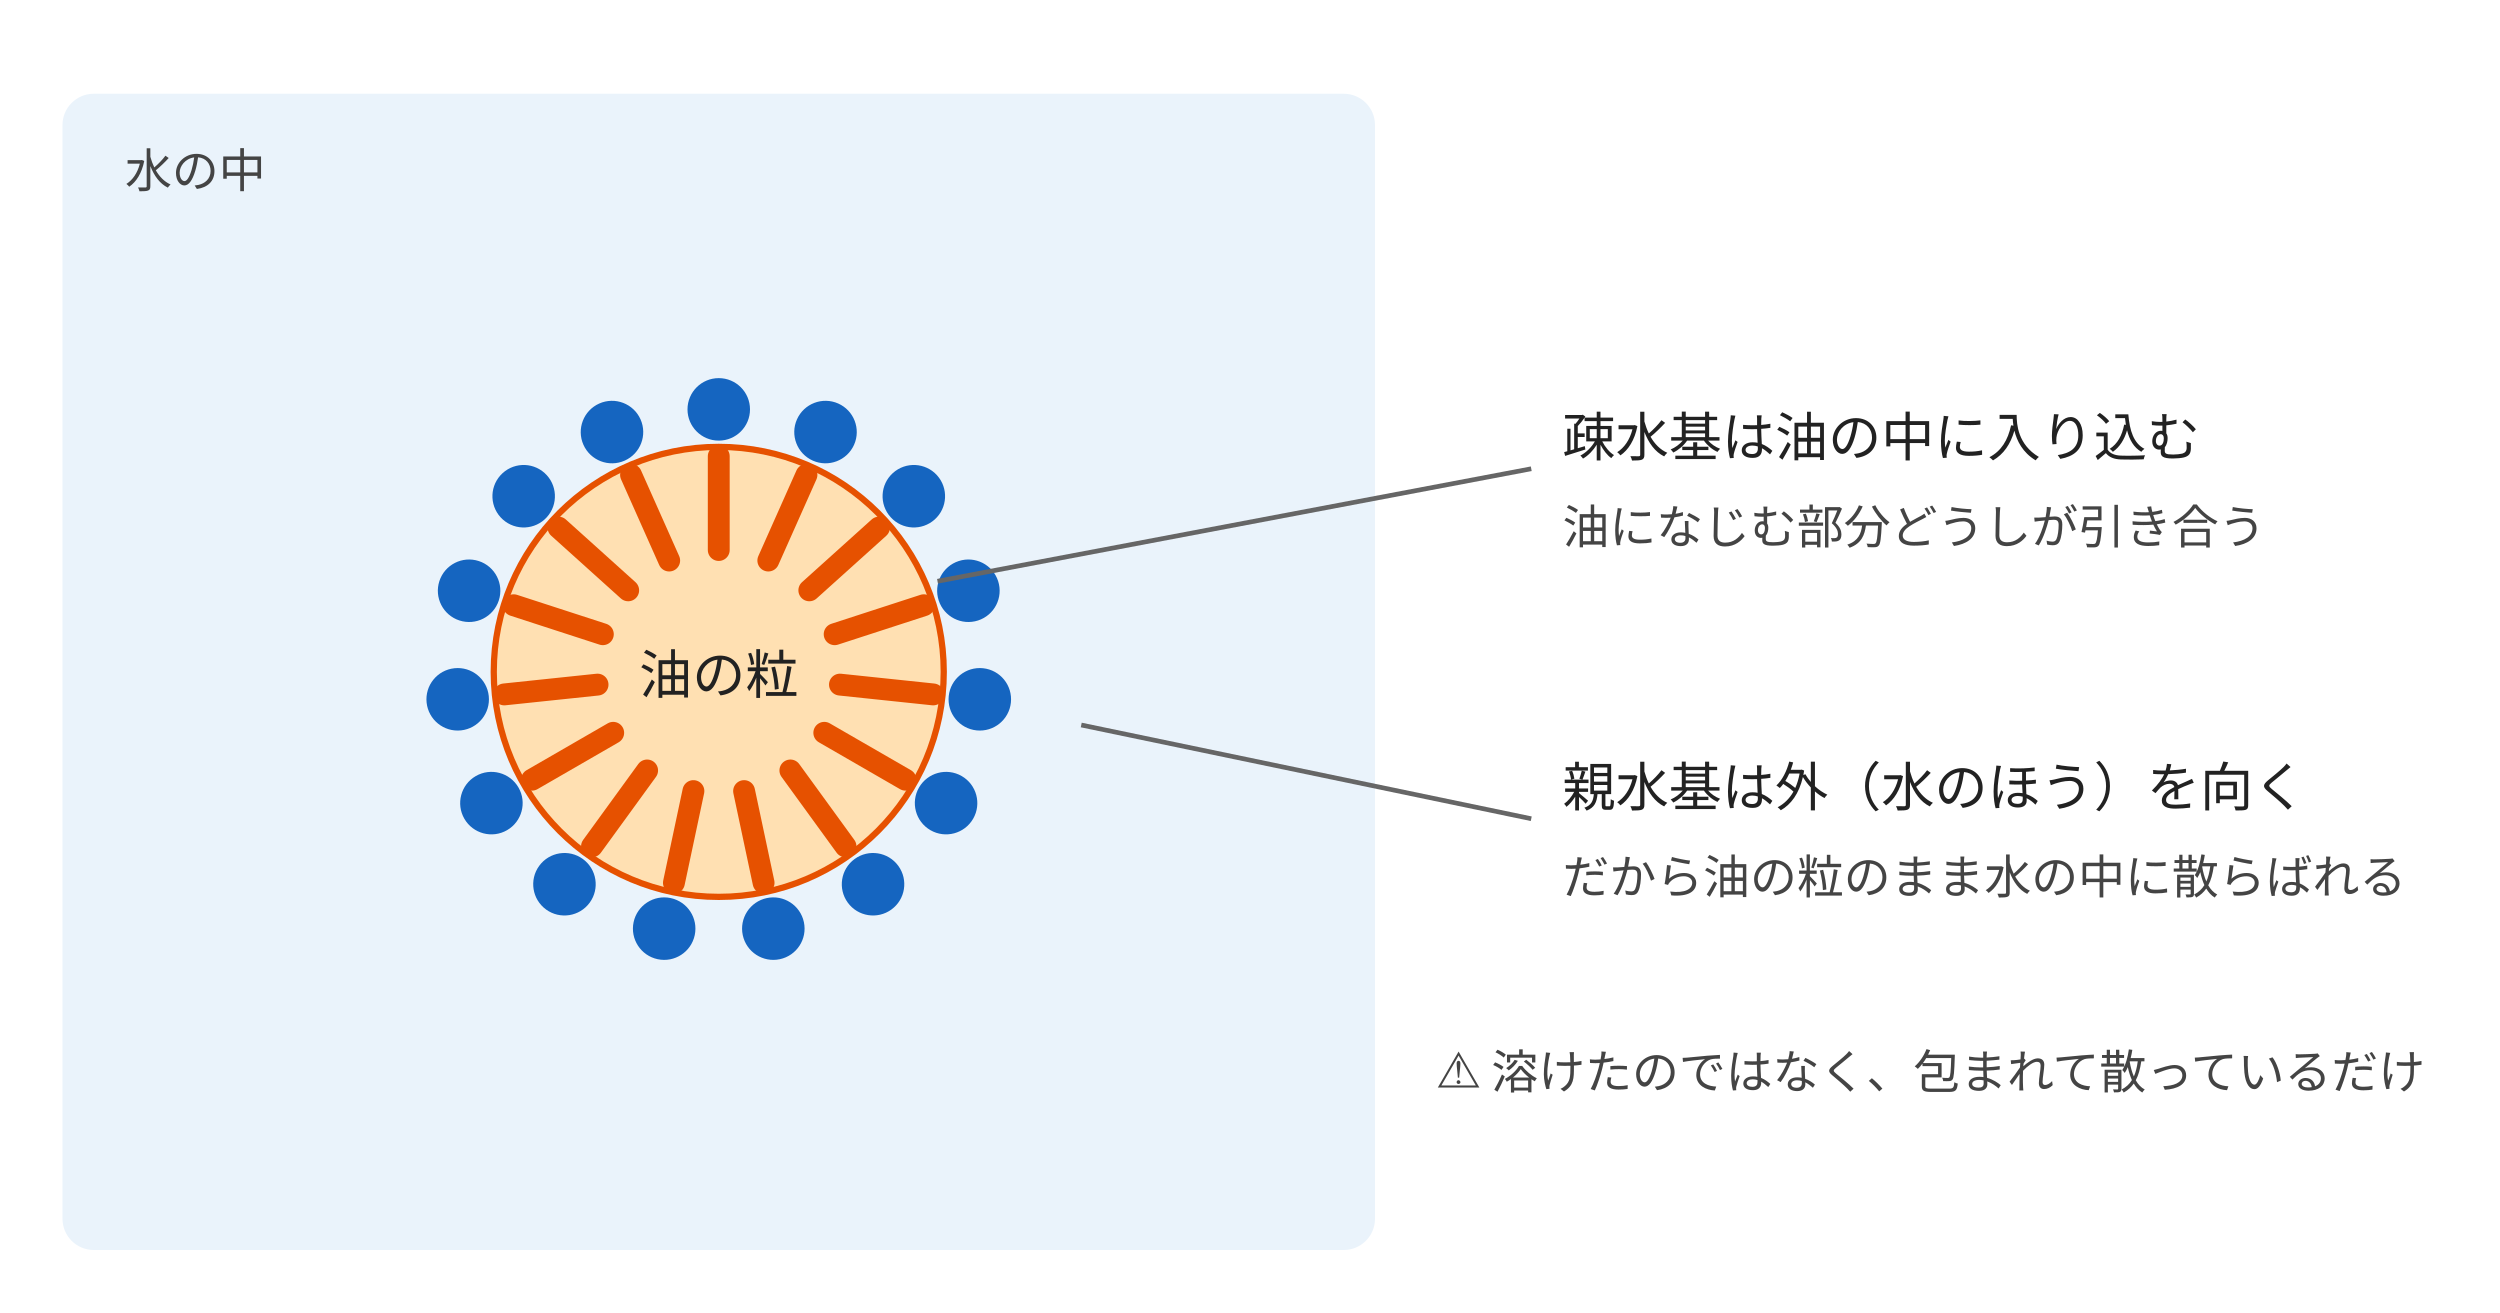
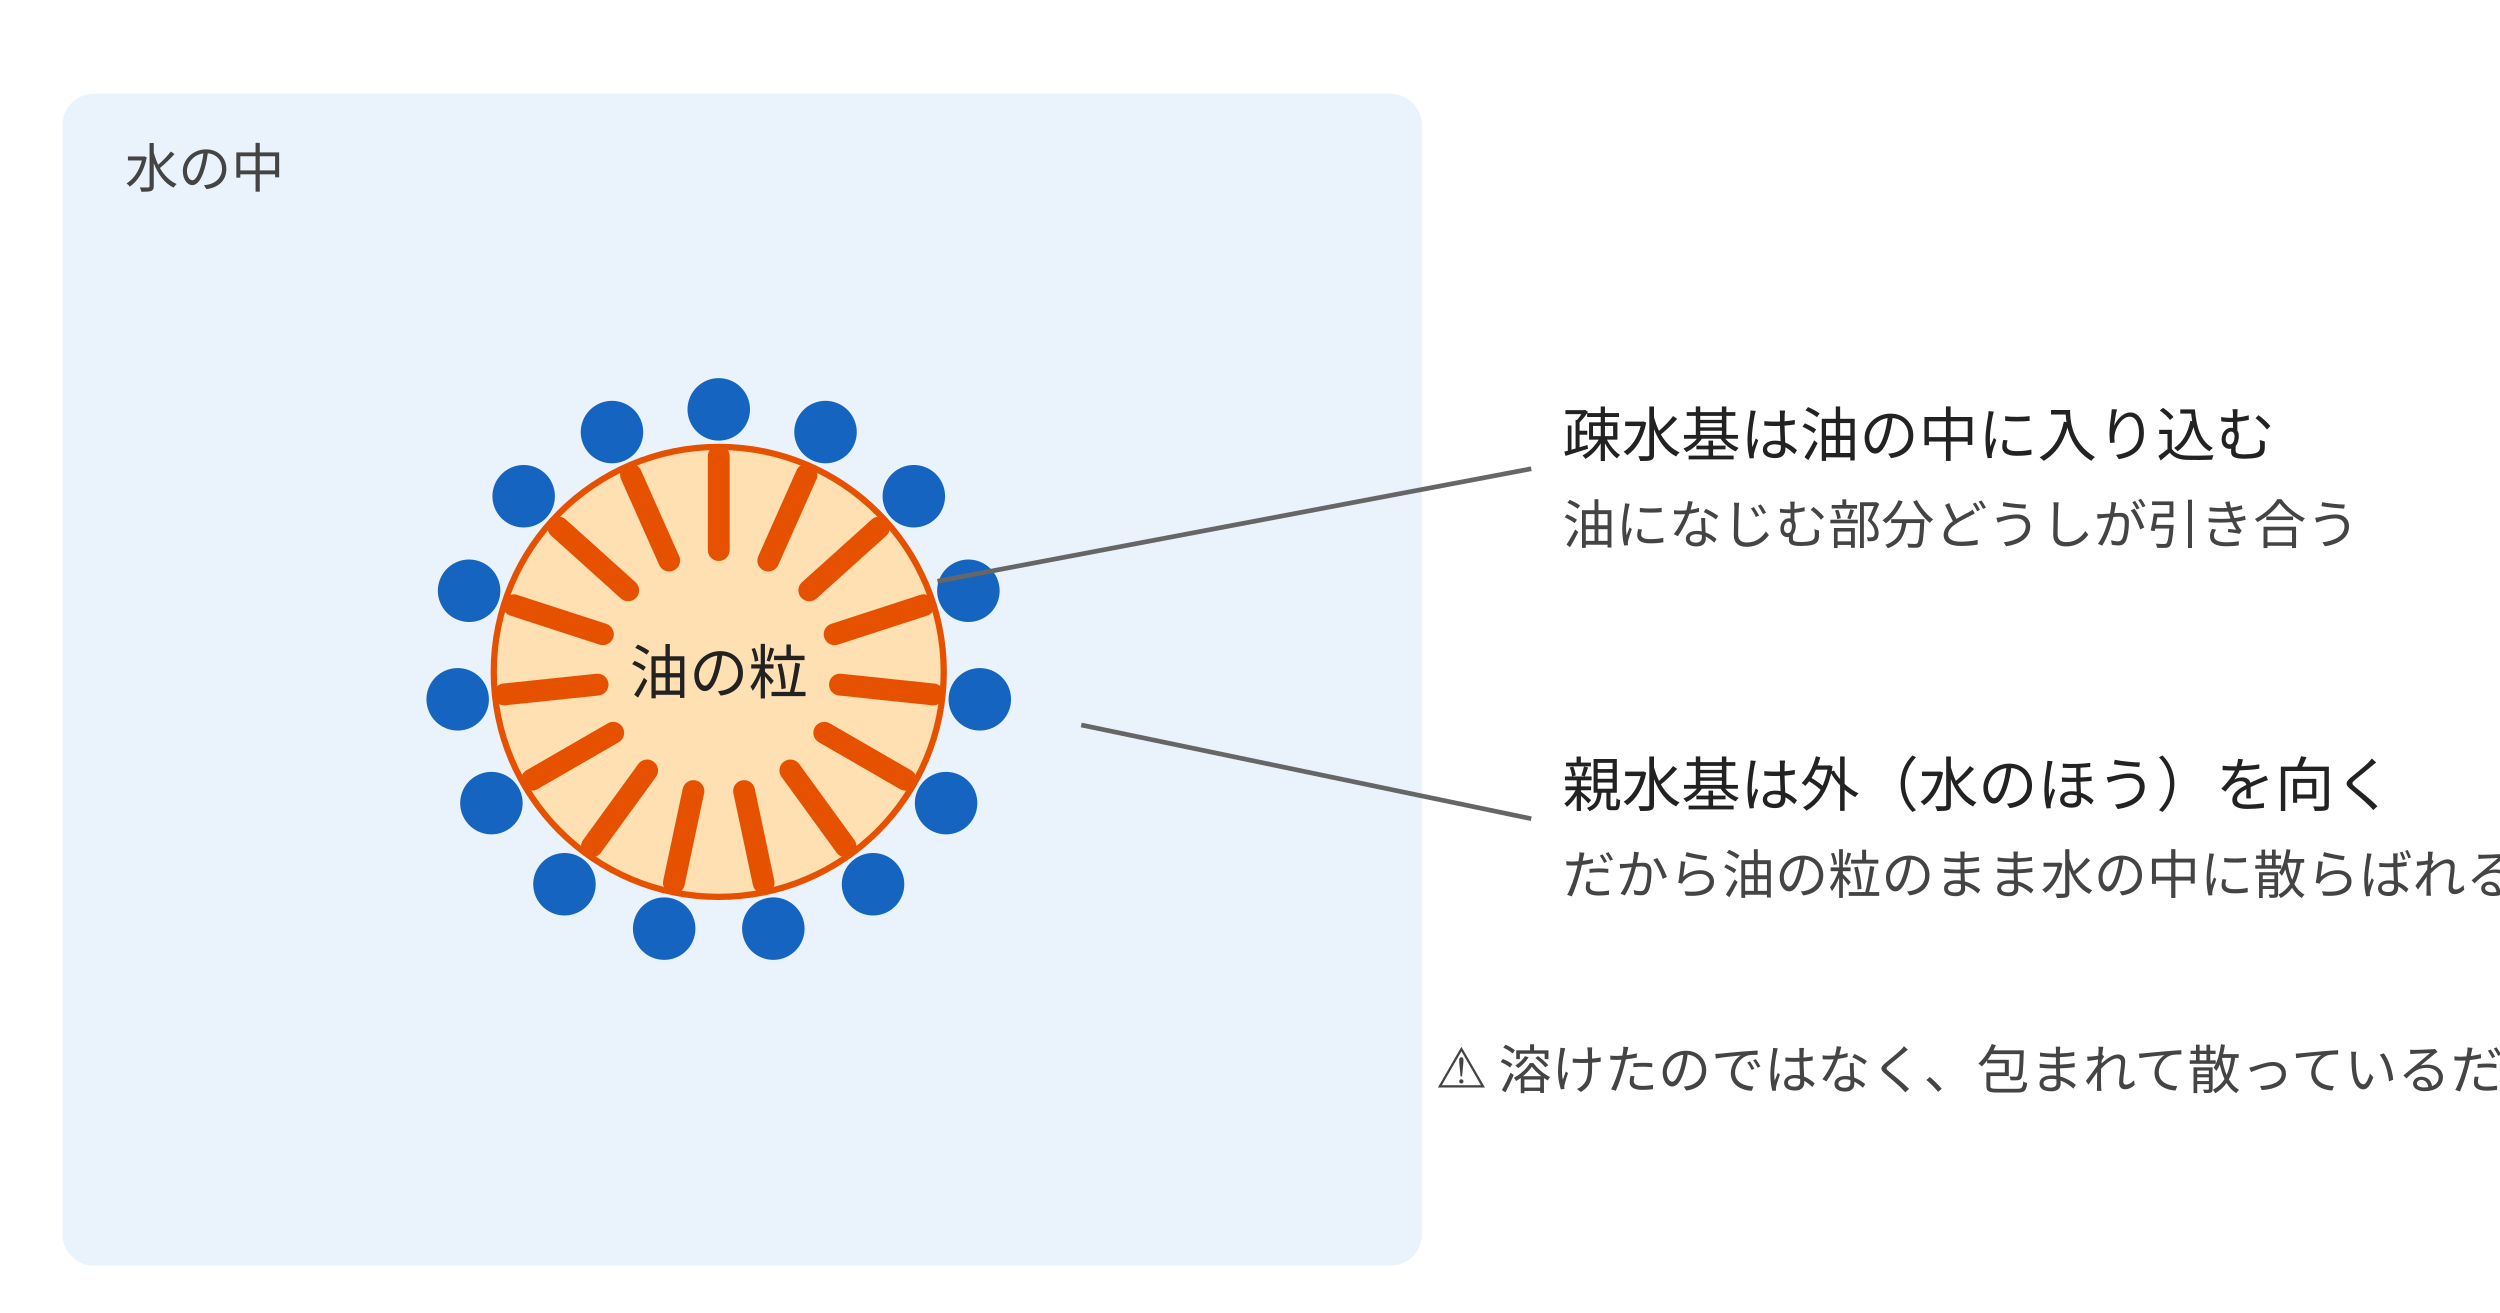
<svg xmlns="http://www.w3.org/2000/svg" width="705.882" height="370.588" viewBox="0 0 800 420" role="img">
  <style>
    .tail { stroke: #e65100; stroke-width: 7; stroke-linecap: round; fill: none; }
    .head { fill: #1565c0; }
    .oil { fill: #ffe0b2; stroke: #e65100; stroke-width: 2; }
    .water { fill: #eaf3fb; }
-     .lab { font-size: 17px; fill: #222; }
-     .small { font-size: 15px; fill: #444; }
+     .lab { font-size: 19px; fill: #222; }
+     .small { font-size: 17px; fill: #444; }
    .lead { stroke: #666; stroke-width: 1.5; fill: none; }
  </style>
-   <rect class="water" x="20" y="30" width="420" height="370" rx="10" />
+   <rect class="water" x="20" y="30" width="435" height="375" rx="10" />
  <text class="small" x="40" y="60">水の中</text>
  <circle class="oil" cx="230" cy="215" r="72" />
  <text class="lab" x="230" y="222" text-anchor="middle">油の粒</text>
  <g transform="rotate(0 230 215)">
    <path class="tail" d="M 230 176 L 230 146" />
    <circle class="head" cx="230" cy="131" r="10" />
  </g>
  <g transform="rotate(24 230 215)">
    <path class="tail" d="M 230 176 L 230 146" />
    <circle class="head" cx="230" cy="131" r="10" />
  </g>
  <g transform="rotate(48 230 215)">
    <path class="tail" d="M 230 176 L 230 146" />
    <circle class="head" cx="230" cy="131" r="10" />
  </g>
  <g transform="rotate(72 230 215)">
    <path class="tail" d="M 230 176 L 230 146" />
    <circle class="head" cx="230" cy="131" r="10" />
  </g>
  <g transform="rotate(96 230 215)">
    <path class="tail" d="M 230 176 L 230 146" />
    <circle class="head" cx="230" cy="131" r="10" />
  </g>
  <g transform="rotate(120 230 215)">
    <path class="tail" d="M 230 176 L 230 146" />
    <circle class="head" cx="230" cy="131" r="10" />
  </g>
  <g transform="rotate(144 230 215)">
    <path class="tail" d="M 230 176 L 230 146" />
    <circle class="head" cx="230" cy="131" r="10" />
  </g>
  <g transform="rotate(168 230 215)">
    <path class="tail" d="M 230 176 L 230 146" />
    <circle class="head" cx="230" cy="131" r="10" />
  </g>
  <g transform="rotate(192 230 215)">
    <path class="tail" d="M 230 176 L 230 146" />
    <circle class="head" cx="230" cy="131" r="10" />
  </g>
  <g transform="rotate(216 230 215)">
    <path class="tail" d="M 230 176 L 230 146" />
    <circle class="head" cx="230" cy="131" r="10" />
  </g>
  <g transform="rotate(240 230 215)">
    <path class="tail" d="M 230 176 L 230 146" />
    <circle class="head" cx="230" cy="131" r="10" />
  </g>
  <g transform="rotate(264 230 215)">
    <path class="tail" d="M 230 176 L 230 146" />
    <circle class="head" cx="230" cy="131" r="10" />
  </g>
  <g transform="rotate(288 230 215)">
    <path class="tail" d="M 230 176 L 230 146" />
    <circle class="head" cx="230" cy="131" r="10" />
  </g>
  <g transform="rotate(312 230 215)">
    <path class="tail" d="M 230 176 L 230 146" />
    <circle class="head" cx="230" cy="131" r="10" />
  </g>
  <g transform="rotate(336 230 215)">
    <path class="tail" d="M 230 176 L 230 146" />
    <circle class="head" cx="230" cy="131" r="10" />
  </g>
  <path class="lead" d="M 490 150 L 300 186" />
  <text class="lab" x="500" y="146">疎水基は油の中に入り込む</text>
  <text class="small" x="500" y="174">油になじむ部分どうしが引き合う</text>
  <path class="lead" d="M 490 262 L 346 232" />
  <text class="lab" x="500" y="258">親水基は外（水のほう）を向く</text>
  <text class="small" x="500" y="286">だから油の粒のまま水の中に散らばれる</text>
  <text class="small" x="460" y="348">⚠ 溶けたのではなく、包まれて散っているだけ</text>
</svg>
